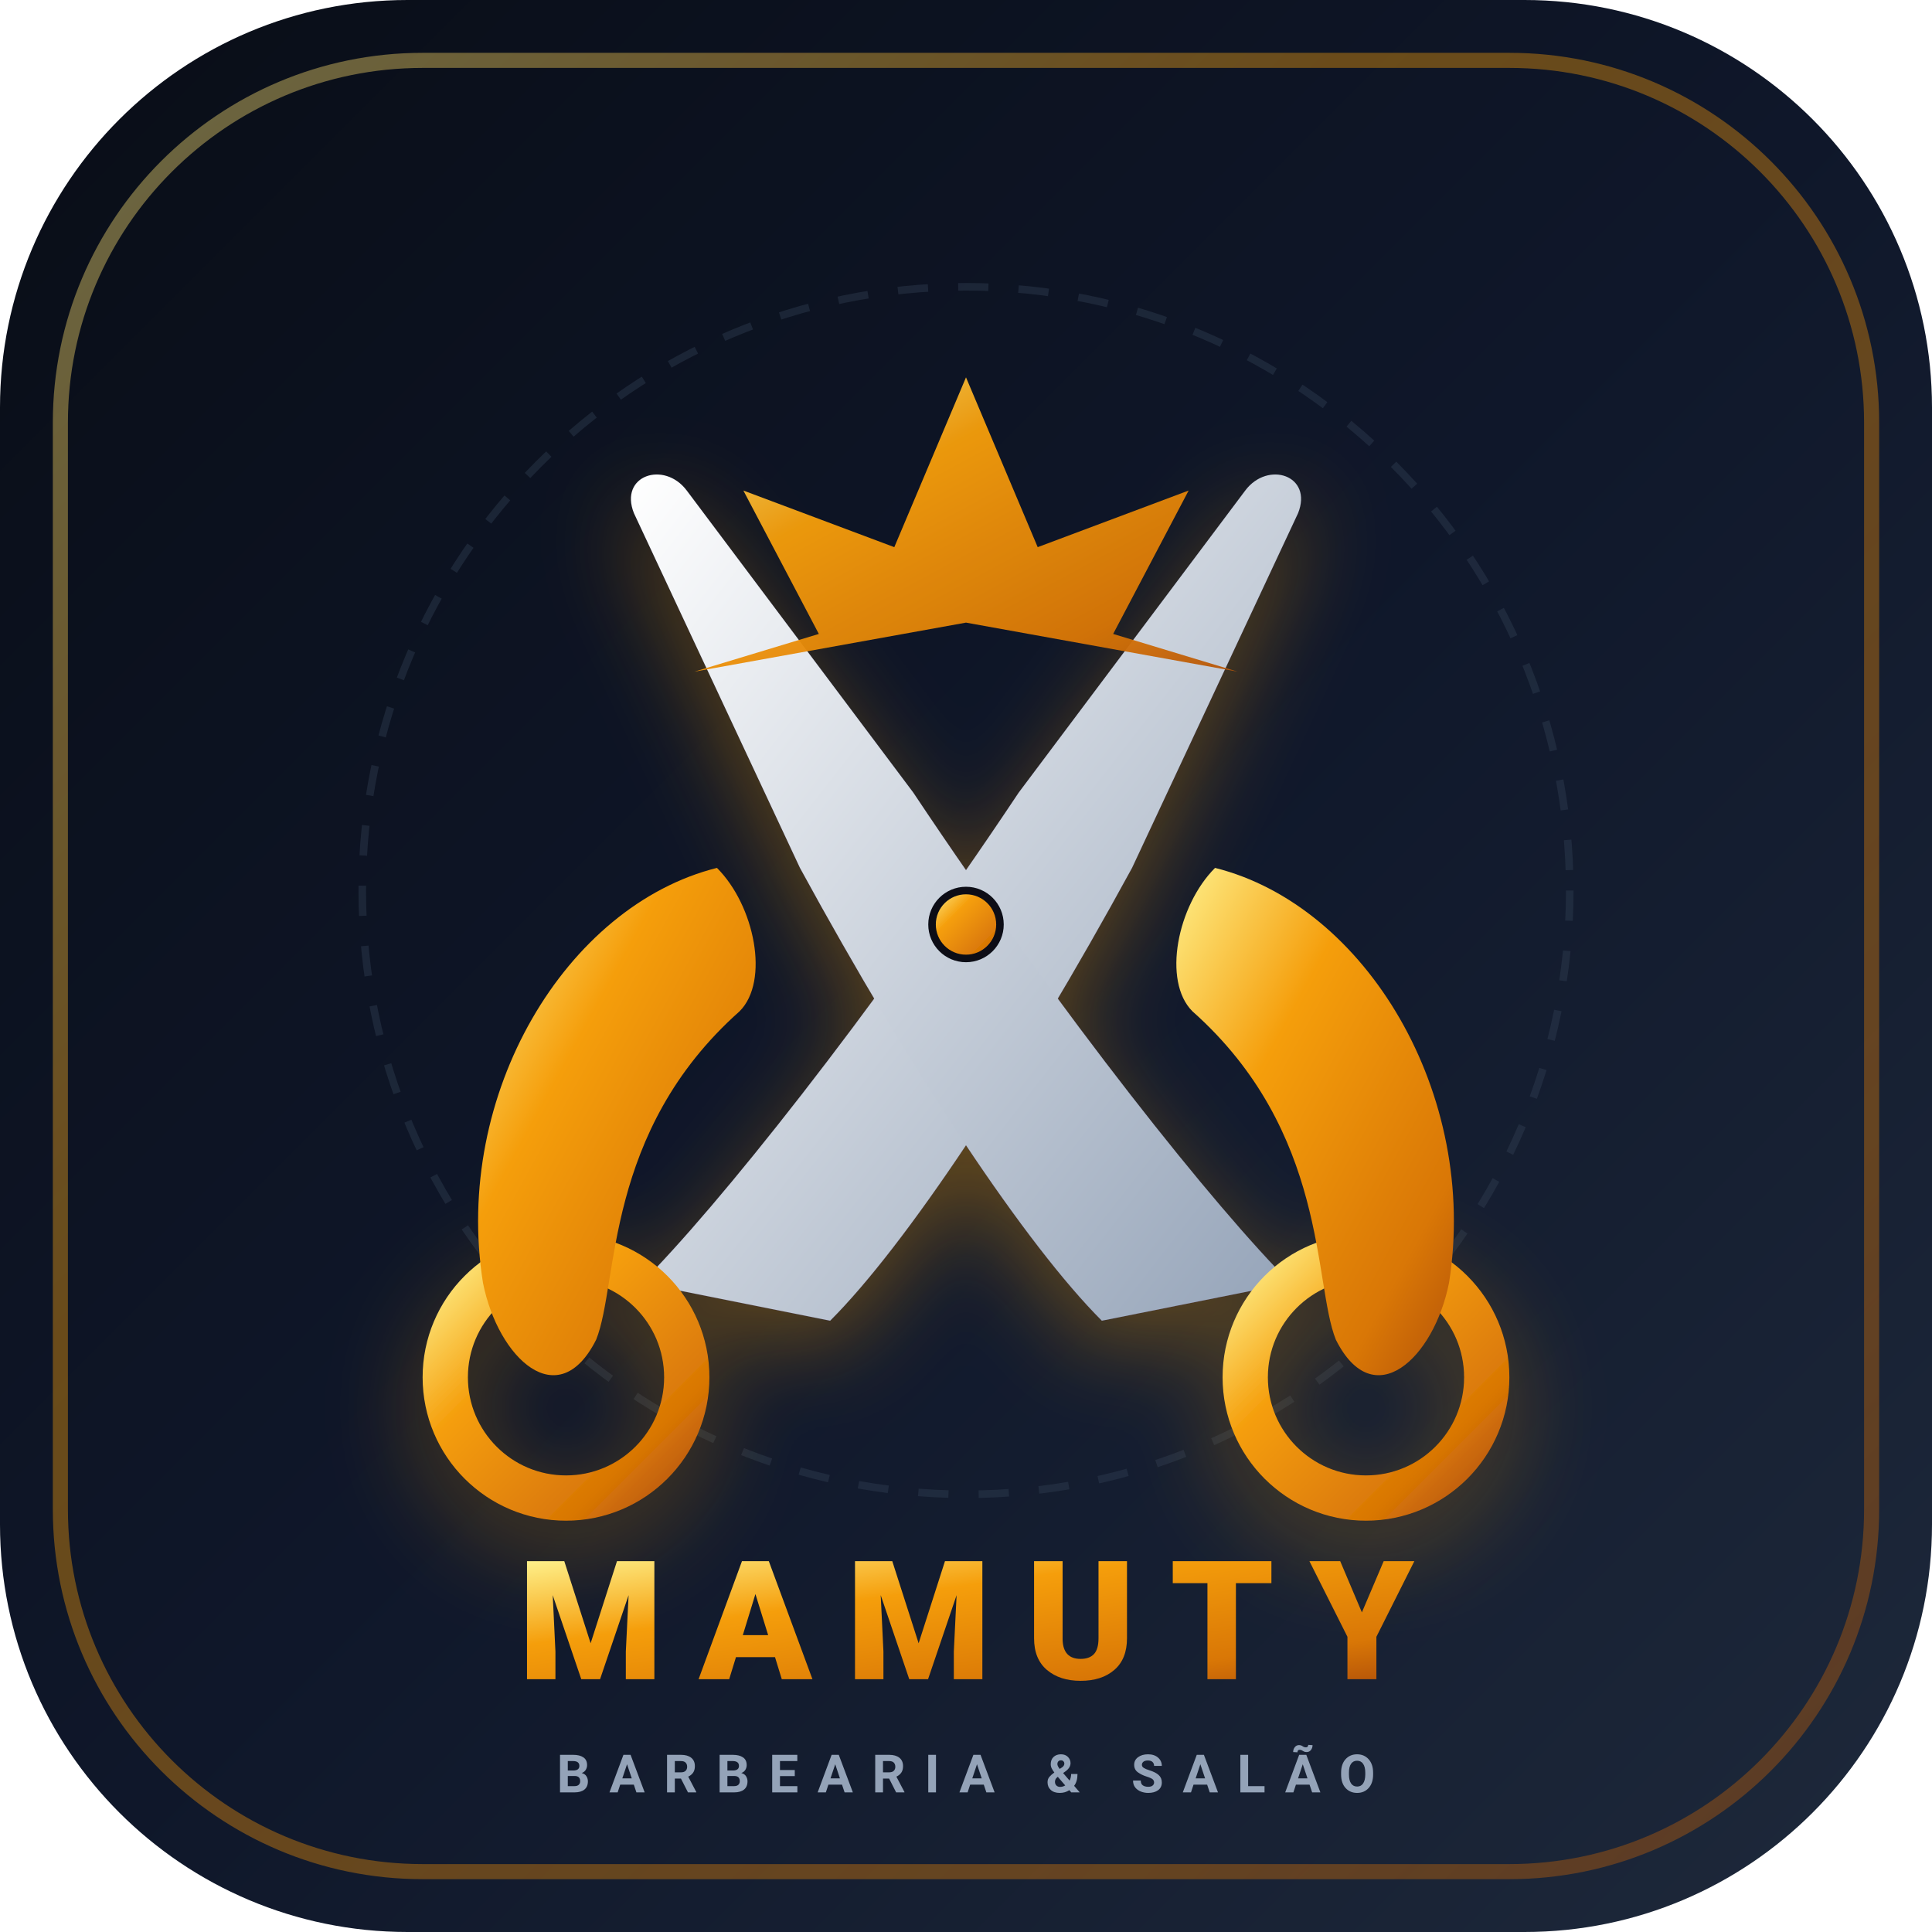
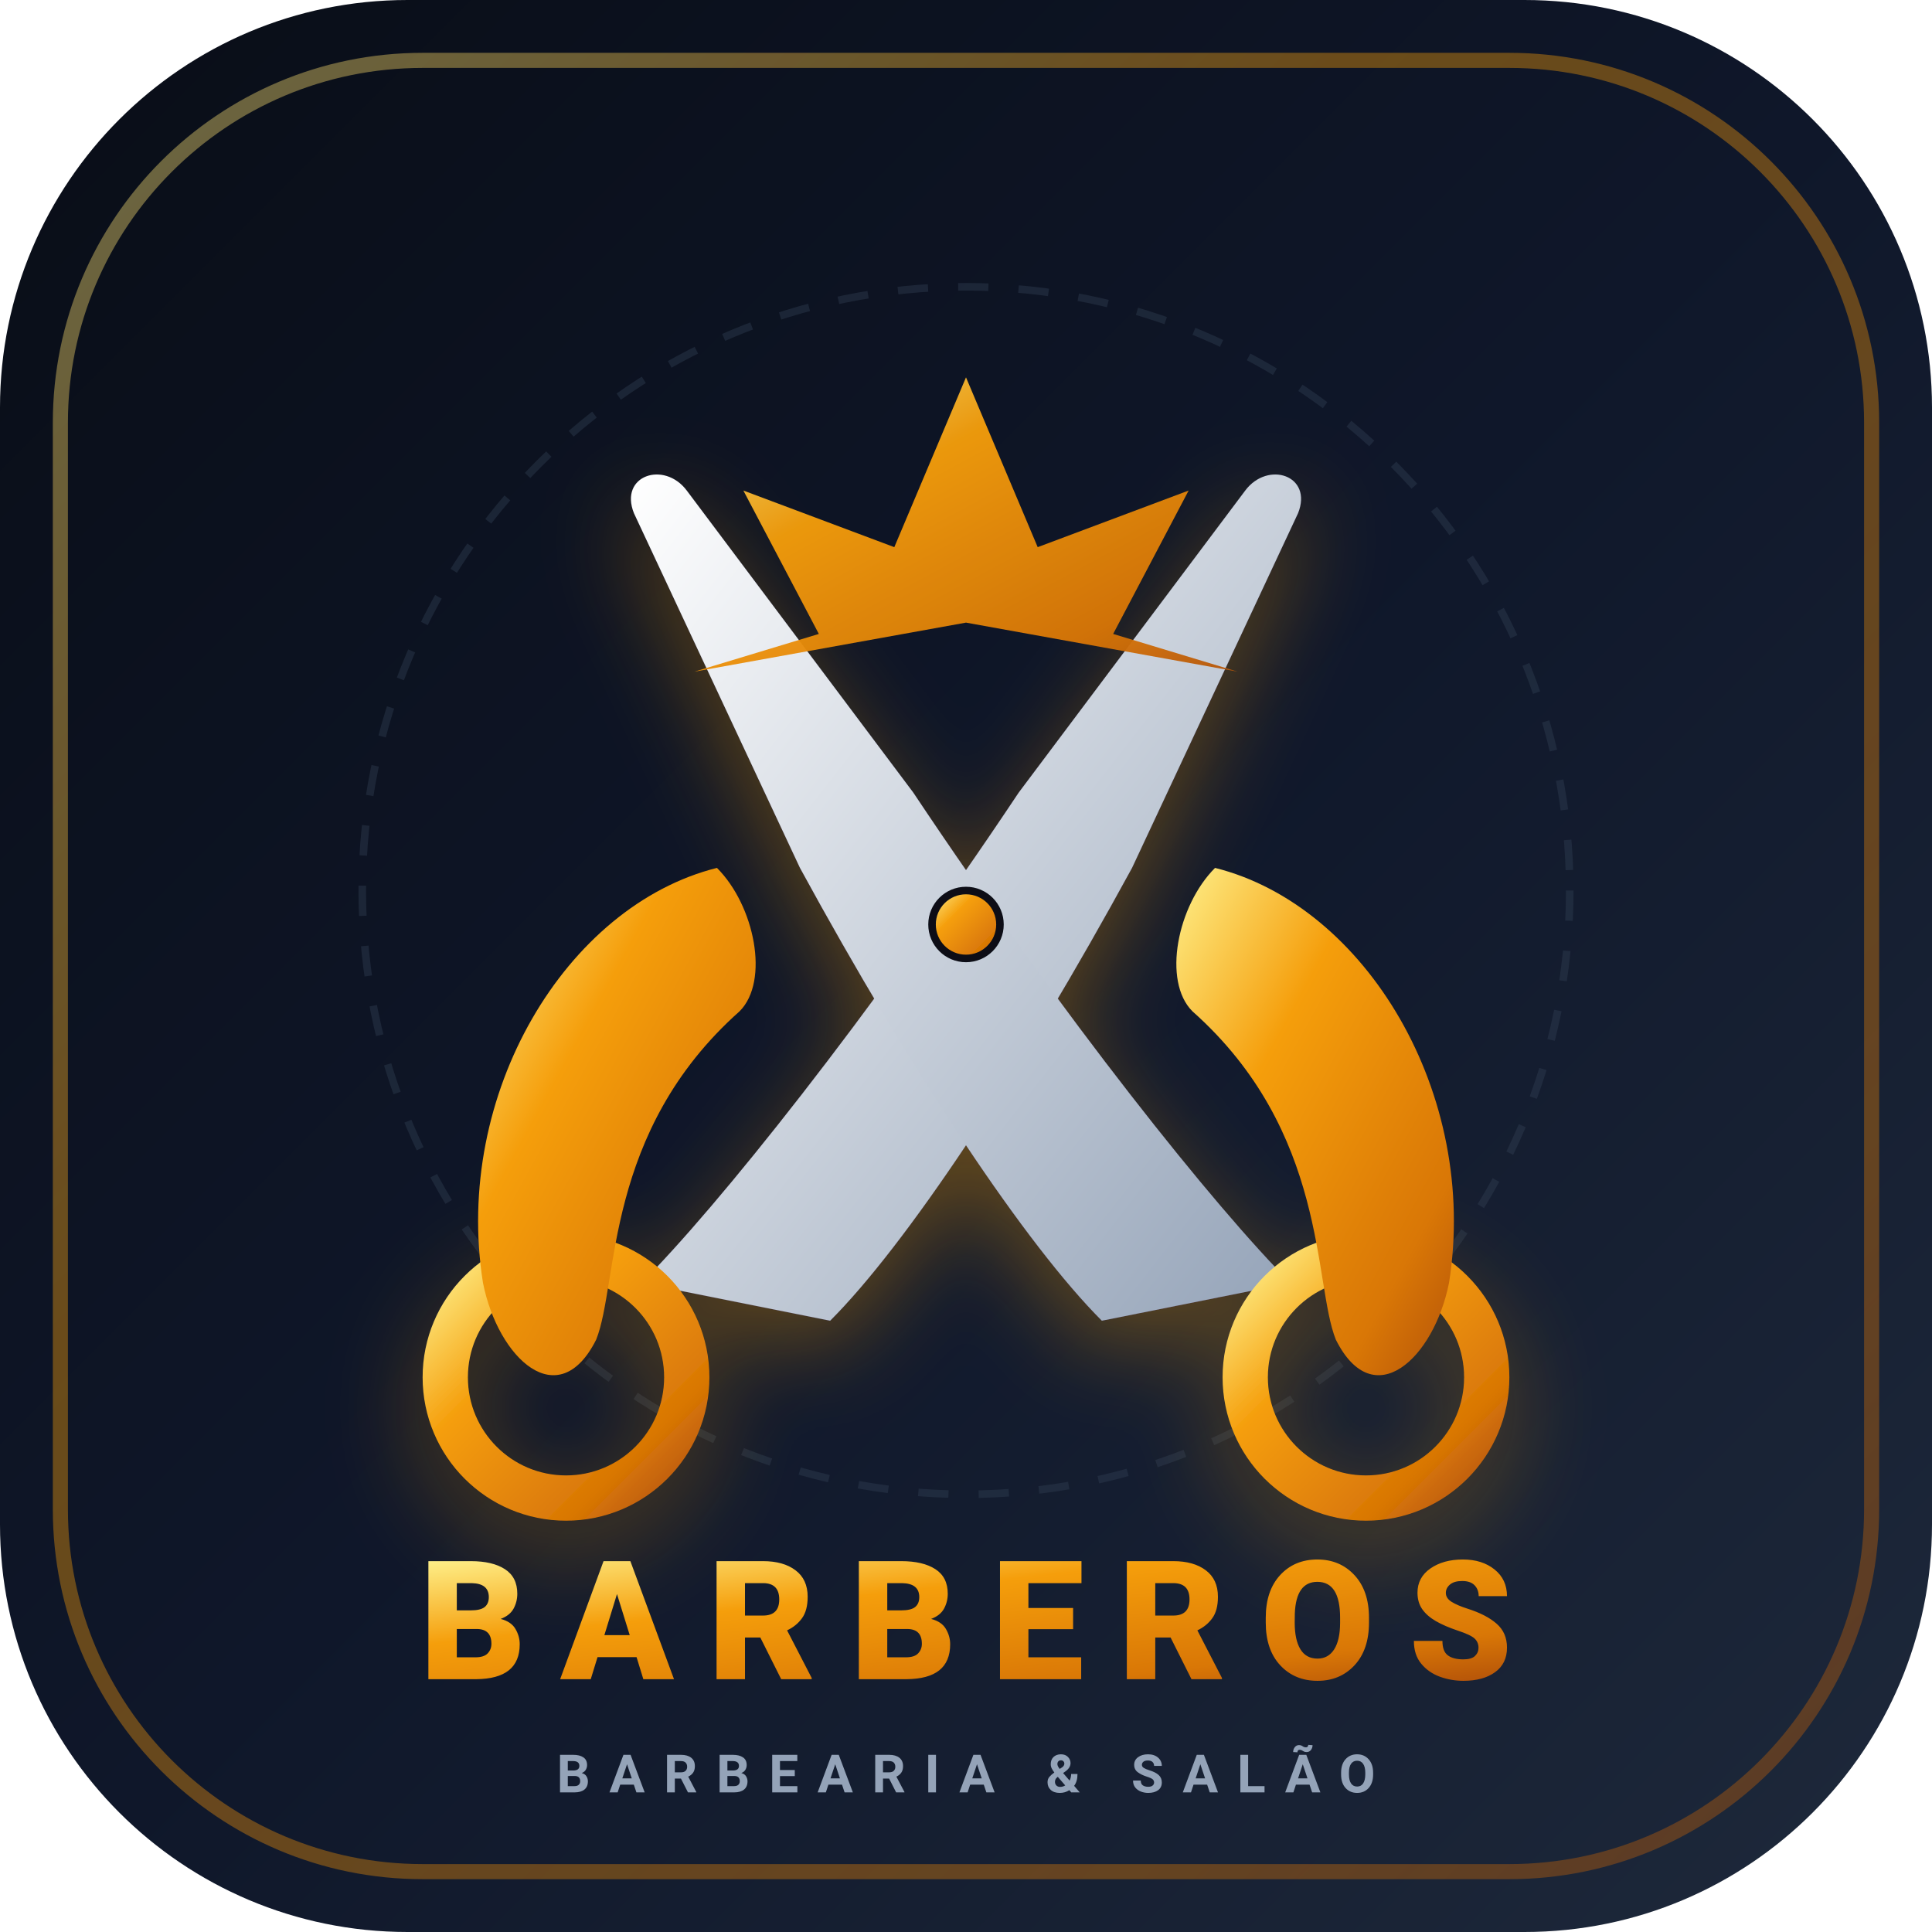
<svg xmlns="http://www.w3.org/2000/svg" viewBox="0 0 512 512" width="512" height="512">
  <defs>
    <linearGradient id="bgGrad" x1="0%" y1="0%" x2="100%" y2="100%">
      <stop offset="0%" stop-color="#090d16" />
      <stop offset="50%" stop-color="#0f172a" />
      <stop offset="100%" stop-color="#1e293b" />
    </linearGradient>
    <linearGradient id="goldGrad" x1="0%" y1="0%" x2="100%" y2="100%">
      <stop offset="0%" stop-color="#fef08a" />
      <stop offset="35%" stop-color="#f59e0b" />
      <stop offset="80%" stop-color="#d97706" />
      <stop offset="100%" stop-color="#b45309" />
    </linearGradient>
    <linearGradient id="silverGrad" x1="0%" y1="0%" x2="100%" y2="100%">
      <stop offset="0%" stop-color="#ffffff" />
      <stop offset="100%" stop-color="#94a3b8" />
    </linearGradient>
    <filter id="glow" x="-20%" y="-20%" width="140%" height="140%">
      <feDropShadow dx="0" dy="8" stdDeviation="12" flood-color="#f59e0b" flood-opacity="0.35" />
    </filter>
  </defs>
  <rect width="512" height="512" rx="108" fill="url(#bgGrad)" />
  <rect x="16" y="16" width="480" height="480" rx="96" fill="none" stroke="url(#goldGrad)" stroke-width="4" stroke-opacity="0.4" />
  <circle cx="256" cy="236" r="160" fill="none" stroke="#334155" stroke-width="2" stroke-dasharray="8 8" opacity="0.4" />
  <g filter="url(#glow)">
    <path d="M170 340 C190 320 230 270 270 210 L330 130 C336 122 348 126 344 136 L300 230 C270 285 240 330 220 350 Z" fill="url(#silverGrad)" />
    <path d="M342 340 C322 320 282 270 242 210 L182 130 C176 122 164 126 168 136 L212 230 C242 285 272 330 292 350 Z" fill="url(#silverGrad)" />
    <circle cx="256" cy="245" r="9" fill="url(#goldGrad)" stroke="#090d16" stroke-width="2" />
    <circle cx="150" cy="365" r="32" fill="none" stroke="url(#goldGrad)" stroke-width="12" />
    <circle cx="362" cy="365" r="32" fill="none" stroke="url(#goldGrad)" stroke-width="12" />
  </g>
  <g fill="url(#goldGrad)">
    <path d="M256 100 L275 145 L315 130 L295 168 L328 178 L256 165 L184 178 L217 168 L197 130 L237 145 Z" opacity="0.95" />
    <path d="M190 230 C150 240 120 290 128 340 C132 360 148 375 158 355 C164 340 160 300 196 268 C204 260 200 240 190 230 Z" />
    <path d="M322 230 C362 240 392 290 384 340 C380 360 364 375 354 355 C348 340 352 300 316 268 C308 260 312 240 322 230 Z" />
  </g>
-   <text x="256" y="445" text-anchor="middle" font-family="system-ui, -apple-system, 'Segoe UI', Roboto, sans-serif" font-weight="900" font-size="44" letter-spacing="9" fill="url(#goldGrad)">MAMUTY</text>
+   <text x="256" y="445" text-anchor="middle" font-family="system-ui, -apple-system, 'Segoe UI', Roboto, sans-serif" font-weight="900" font-size="44" letter-spacing="9" fill="url(#goldGrad)">BARBEROS</text>
  <text x="256" y="475" text-anchor="middle" font-family="system-ui, -apple-system, 'Segoe UI', Roboto, sans-serif" font-weight="600" font-size="14" letter-spacing="5" fill="#94a3b8">BARBEARIA &amp; SALÃO</text>
</svg>
